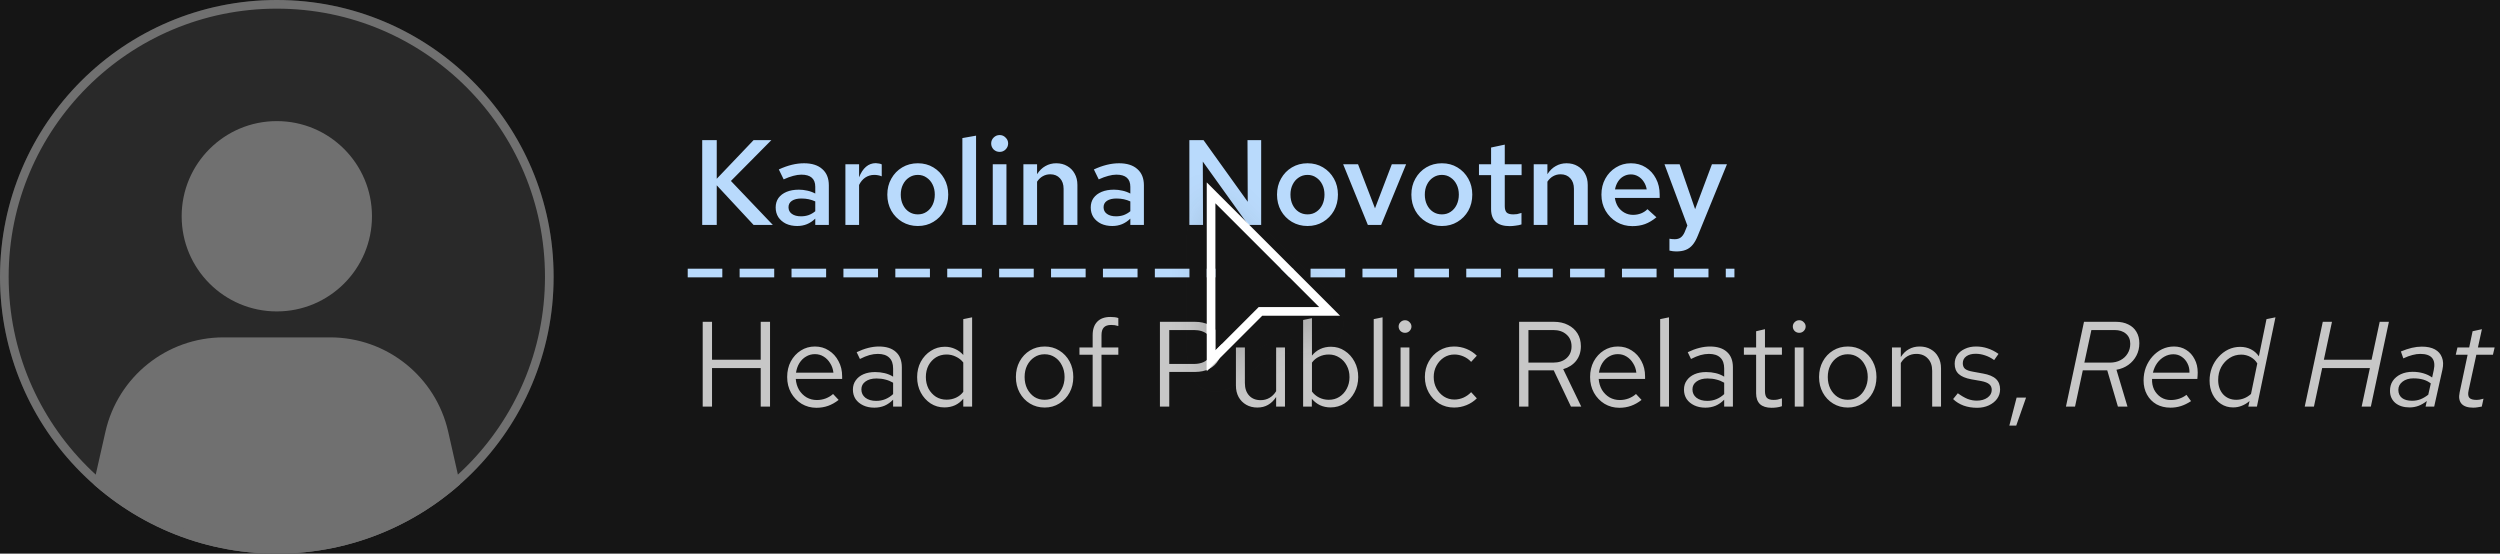
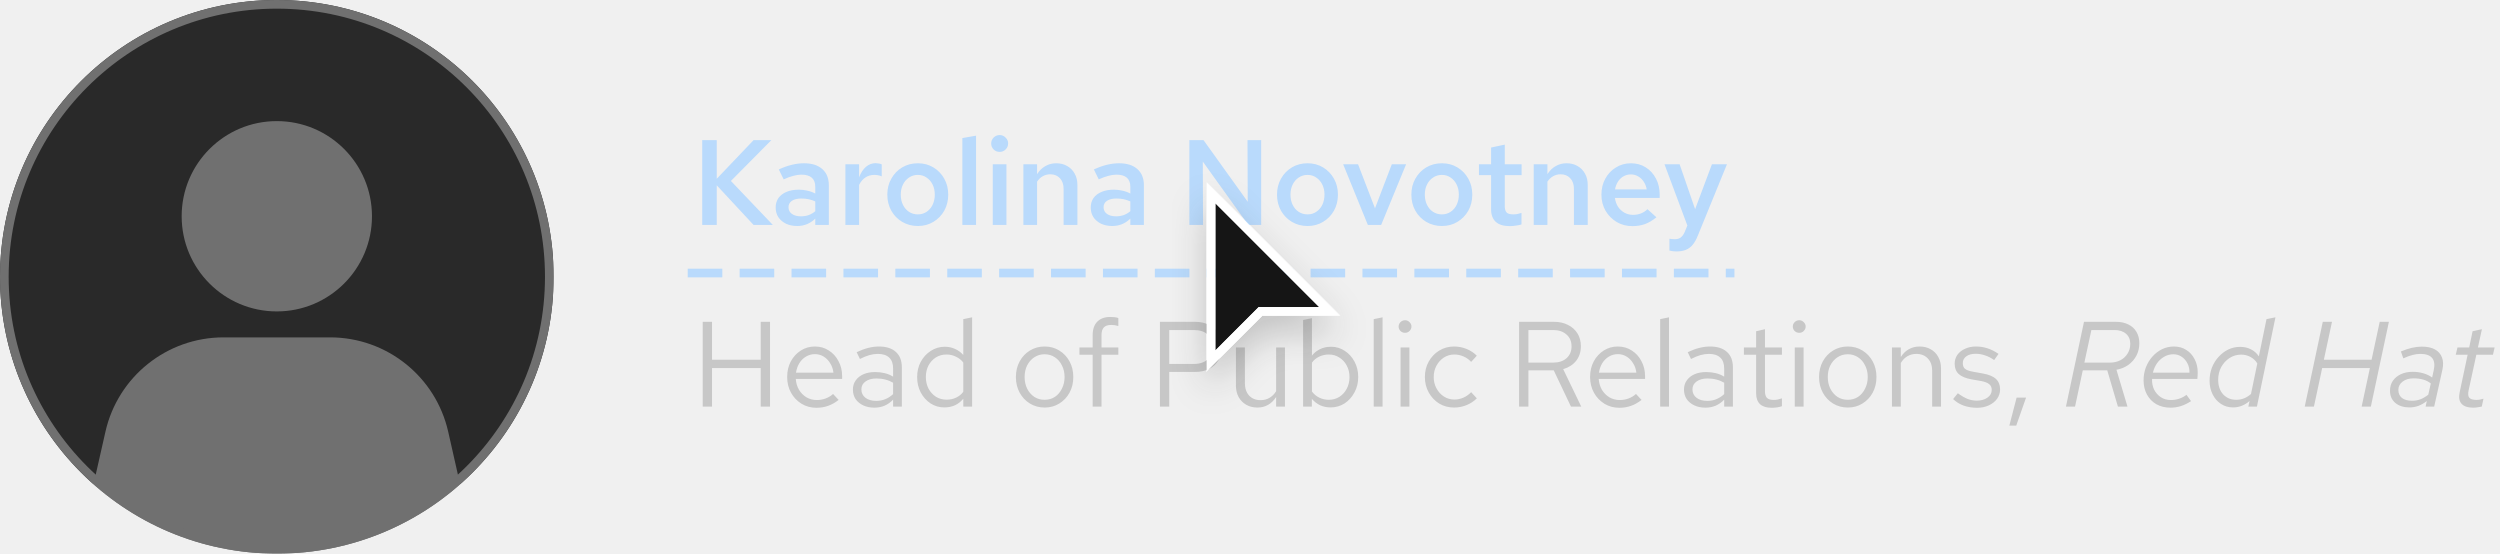
<svg xmlns="http://www.w3.org/2000/svg" width="289" height="64" viewBox="0 0 289 64" fill="none">
  <g clip-path="url(#clip0_2_49)">
-     <rect width="289" height="64" fill="#151515" />
    <mask id="mask0_2_49" style="mask-type:alpha" maskUnits="userSpaceOnUse" x="0" y="0" width="64" height="64">
      <circle cx="32" cy="32" r="32" fill="#D9D9D9" />
    </mask>
    <g mask="url(#mask0_2_49)">
      <rect width="64" height="64" fill="#292929" />
      <path d="M12.187 49.911L9 64H55L51.813 49.911C50.37 43.531 44.7 39 38.158 39H25.842C19.3 39 13.63 43.531 12.187 49.911Z" fill="#707070" />
      <path d="M32 36C38.075 36 43 31.075 43 25C43 18.925 38.075 14 32 14C25.925 14 21 18.925 21 25C21 31.075 25.925 36 32 36Z" fill="#707070" />
    </g>
    <circle cx="32" cy="32" r="31.5" stroke="#707070" />
    <path d="M81.176 26V16.2H82.856V20.666L87.112 16.2H89.17L84.494 20.918L89.338 26H87.112L82.856 21.422V26H81.176ZM92.159 26.126C91.673 26.126 91.239 26.037 90.857 25.86C90.483 25.673 90.189 25.421 89.975 25.104C89.769 24.777 89.667 24.404 89.667 23.984C89.667 23.564 89.774 23.2 89.989 22.892C90.213 22.584 90.525 22.346 90.927 22.178C91.328 22.01 91.804 21.926 92.355 21.926C92.681 21.926 93.003 21.963 93.321 22.038C93.638 22.103 93.946 22.215 94.245 22.374V21.59C94.245 21.123 94.109 20.773 93.839 20.54C93.577 20.307 93.176 20.19 92.635 20.19C92.345 20.19 92.033 20.237 91.697 20.33C91.37 20.414 91.001 20.549 90.591 20.736L90.031 19.588C91.057 19.112 92.028 18.874 92.943 18.874C93.857 18.874 94.562 19.098 95.057 19.546C95.561 19.985 95.813 20.61 95.813 21.422V26H94.245V25.272C93.946 25.561 93.624 25.776 93.279 25.916C92.933 26.056 92.56 26.126 92.159 26.126ZM91.151 23.956C91.151 24.283 91.281 24.539 91.543 24.726C91.804 24.913 92.154 25.006 92.593 25.006C92.91 25.006 93.204 24.959 93.475 24.866C93.755 24.763 94.011 24.614 94.245 24.418V23.284C94.002 23.172 93.75 23.088 93.489 23.032C93.227 22.976 92.943 22.948 92.635 22.948C92.177 22.948 91.813 23.037 91.543 23.214C91.281 23.391 91.151 23.639 91.151 23.956ZM97.728 26V18.986H99.31V20.498C99.515 19.966 99.781 19.56 100.108 19.28C100.435 19 100.813 18.86 101.242 18.86C101.373 18.869 101.489 18.883 101.592 18.902C101.695 18.911 101.807 18.944 101.928 19V20.386C101.807 20.33 101.667 20.288 101.508 20.26C101.359 20.232 101.209 20.218 101.06 20.218C100.677 20.218 100.332 20.321 100.024 20.526C99.725 20.731 99.487 21.016 99.31 21.38V26H97.728ZM106.102 26.126C105.439 26.126 104.837 25.967 104.296 25.65C103.764 25.333 103.344 24.903 103.036 24.362C102.728 23.811 102.574 23.191 102.574 22.5C102.574 21.809 102.728 21.193 103.036 20.652C103.344 20.101 103.764 19.667 104.296 19.35C104.828 19.033 105.43 18.874 106.102 18.874C106.774 18.874 107.371 19.033 107.894 19.35C108.426 19.667 108.846 20.101 109.154 20.652C109.462 21.193 109.616 21.809 109.616 22.5C109.616 23.191 109.462 23.811 109.154 24.362C108.846 24.903 108.426 25.333 107.894 25.65C107.371 25.967 106.774 26.126 106.102 26.126ZM106.102 24.782C106.485 24.782 106.821 24.684 107.11 24.488C107.409 24.292 107.642 24.021 107.81 23.676C107.978 23.321 108.062 22.929 108.062 22.5C108.062 22.061 107.978 21.674 107.81 21.338C107.642 20.993 107.409 20.722 107.11 20.526C106.821 20.321 106.485 20.218 106.102 20.218C105.719 20.218 105.379 20.321 105.08 20.526C104.781 20.722 104.548 20.993 104.38 21.338C104.212 21.674 104.128 22.061 104.128 22.5C104.128 22.939 104.212 23.331 104.38 23.676C104.548 24.021 104.781 24.292 105.08 24.488C105.379 24.684 105.719 24.782 106.102 24.782ZM111.25 26V15.962L112.832 15.682V26H111.25ZM114.763 26V18.986H116.345V26H114.763ZM115.561 17.558C115.29 17.558 115.057 17.465 114.861 17.278C114.674 17.082 114.581 16.853 114.581 16.592C114.581 16.321 114.674 16.093 114.861 15.906C115.057 15.71 115.29 15.612 115.561 15.612C115.832 15.612 116.06 15.71 116.247 15.906C116.443 16.093 116.541 16.317 116.541 16.578C116.541 16.849 116.443 17.082 116.247 17.278C116.06 17.465 115.832 17.558 115.561 17.558ZM118.304 26V18.986H119.886V20.134C120.157 19.714 120.479 19.401 120.852 19.196C121.226 18.981 121.641 18.874 122.098 18.874C122.584 18.874 123.008 18.981 123.372 19.196C123.736 19.401 124.021 19.691 124.226 20.064C124.441 20.437 124.548 20.876 124.548 21.38V26H122.952V21.828C122.952 21.315 122.812 20.909 122.532 20.61C122.252 20.302 121.879 20.148 121.412 20.148C121.095 20.148 120.806 20.223 120.544 20.372C120.292 20.512 120.073 20.722 119.886 21.002V26H118.304ZM128.581 26.126C128.095 26.126 127.661 26.037 127.279 25.86C126.905 25.673 126.611 25.421 126.397 25.104C126.191 24.777 126.089 24.404 126.089 23.984C126.089 23.564 126.196 23.2 126.411 22.892C126.635 22.584 126.947 22.346 127.349 22.178C127.75 22.01 128.226 21.926 128.777 21.926C129.103 21.926 129.425 21.963 129.743 22.038C130.06 22.103 130.368 22.215 130.667 22.374V21.59C130.667 21.123 130.531 20.773 130.261 20.54C129.999 20.307 129.598 20.19 129.057 20.19C128.767 20.19 128.455 20.237 128.119 20.33C127.792 20.414 127.423 20.549 127.013 20.736L126.453 19.588C127.479 19.112 128.45 18.874 129.365 18.874C130.279 18.874 130.984 19.098 131.479 19.546C131.983 19.985 132.235 20.61 132.235 21.422V26H130.667V25.272C130.368 25.561 130.046 25.776 129.701 25.916C129.355 26.056 128.982 26.126 128.581 26.126ZM127.573 23.956C127.573 24.283 127.703 24.539 127.965 24.726C128.226 24.913 128.576 25.006 129.015 25.006C129.332 25.006 129.626 24.959 129.897 24.866C130.177 24.763 130.433 24.614 130.667 24.418V23.284C130.424 23.172 130.172 23.088 129.911 23.032C129.649 22.976 129.365 22.948 129.057 22.948C128.599 22.948 128.235 23.037 127.965 23.214C127.703 23.391 127.573 23.639 127.573 23.956ZM137.49 26V16.2H139.128L144.238 23.326L144.21 16.2H145.792V26H144.294L139.044 18.678L139.072 26H137.49ZM151.151 26.126C150.488 26.126 149.886 25.967 149.345 25.65C148.813 25.333 148.393 24.903 148.085 24.362C147.777 23.811 147.623 23.191 147.623 22.5C147.623 21.809 147.777 21.193 148.085 20.652C148.393 20.101 148.813 19.667 149.345 19.35C149.877 19.033 150.479 18.874 151.151 18.874C151.823 18.874 152.42 19.033 152.943 19.35C153.475 19.667 153.895 20.101 154.203 20.652C154.511 21.193 154.665 21.809 154.665 22.5C154.665 23.191 154.511 23.811 154.203 24.362C153.895 24.903 153.475 25.333 152.943 25.65C152.42 25.967 151.823 26.126 151.151 26.126ZM151.151 24.782C151.534 24.782 151.87 24.684 152.159 24.488C152.458 24.292 152.691 24.021 152.859 23.676C153.027 23.321 153.111 22.929 153.111 22.5C153.111 22.061 153.027 21.674 152.859 21.338C152.691 20.993 152.458 20.722 152.159 20.526C151.87 20.321 151.534 20.218 151.151 20.218C150.768 20.218 150.428 20.321 150.129 20.526C149.83 20.722 149.597 20.993 149.429 21.338C149.261 21.674 149.177 22.061 149.177 22.5C149.177 22.939 149.261 23.331 149.429 23.676C149.597 24.021 149.83 24.292 150.129 24.488C150.428 24.684 150.768 24.782 151.151 24.782ZM158.123 26L155.267 18.986H156.989L158.949 24.082L160.895 18.986H162.547L159.663 26H158.123ZM166.682 26.126C166.019 26.126 165.417 25.967 164.876 25.65C164.344 25.333 163.924 24.903 163.616 24.362C163.308 23.811 163.154 23.191 163.154 22.5C163.154 21.809 163.308 21.193 163.616 20.652C163.924 20.101 164.344 19.667 164.876 19.35C165.408 19.033 166.01 18.874 166.682 18.874C167.354 18.874 167.951 19.033 168.474 19.35C169.006 19.667 169.426 20.101 169.734 20.652C170.042 21.193 170.196 21.809 170.196 22.5C170.196 23.191 170.042 23.811 169.734 24.362C169.426 24.903 169.006 25.333 168.474 25.65C167.951 25.967 167.354 26.126 166.682 26.126ZM166.682 24.782C167.065 24.782 167.401 24.684 167.69 24.488C167.989 24.292 168.222 24.021 168.39 23.676C168.558 23.321 168.642 22.929 168.642 22.5C168.642 22.061 168.558 21.674 168.39 21.338C168.222 20.993 167.989 20.722 167.69 20.526C167.401 20.321 167.065 20.218 166.682 20.218C166.299 20.218 165.959 20.321 165.66 20.526C165.361 20.722 165.128 20.993 164.96 21.338C164.792 21.674 164.708 22.061 164.708 22.5C164.708 22.939 164.792 23.331 164.96 23.676C165.128 24.021 165.361 24.292 165.66 24.488C165.959 24.684 166.299 24.782 166.682 24.782ZM174.525 26.14C173.816 26.14 173.279 25.977 172.915 25.65C172.551 25.314 172.369 24.824 172.369 24.18V20.246H170.969V18.986H172.369V17.054L173.951 16.718V18.986H175.897V20.246H173.951V23.83C173.951 24.175 174.026 24.423 174.175 24.572C174.325 24.712 174.577 24.782 174.931 24.782C175.09 24.782 175.235 24.773 175.365 24.754C175.505 24.726 175.678 24.679 175.883 24.614V25.944C175.687 26.009 175.463 26.056 175.211 26.084C174.969 26.121 174.74 26.14 174.525 26.14ZM177.298 26V18.986H178.88V20.134C179.151 19.714 179.473 19.401 179.846 19.196C180.22 18.981 180.635 18.874 181.092 18.874C181.578 18.874 182.002 18.981 182.366 19.196C182.73 19.401 183.015 19.691 183.22 20.064C183.435 20.437 183.542 20.876 183.542 21.38V26H181.946V21.828C181.946 21.315 181.806 20.909 181.526 20.61C181.246 20.302 180.873 20.148 180.406 20.148C180.089 20.148 179.8 20.223 179.538 20.372C179.286 20.512 179.067 20.722 178.88 21.002V26H177.298ZM188.709 26.14C188.037 26.14 187.43 25.981 186.889 25.664C186.347 25.337 185.918 24.903 185.601 24.362C185.283 23.811 185.125 23.191 185.125 22.5C185.125 21.809 185.274 21.193 185.573 20.652C185.871 20.111 186.277 19.681 186.791 19.364C187.313 19.037 187.892 18.874 188.527 18.874C189.18 18.874 189.754 19.033 190.249 19.35C190.753 19.667 191.145 20.097 191.425 20.638C191.714 21.179 191.859 21.8 191.859 22.5V22.878H186.679C186.735 23.261 186.856 23.601 187.043 23.9C187.239 24.189 187.486 24.418 187.785 24.586C188.093 24.754 188.424 24.838 188.779 24.838C189.105 24.838 189.413 24.782 189.703 24.67C190.001 24.549 190.249 24.385 190.445 24.18L191.481 25.118C191.051 25.473 190.613 25.734 190.165 25.902C189.726 26.061 189.241 26.14 188.709 26.14ZM186.693 21.898H190.361C190.305 21.562 190.188 21.263 190.011 21.002C189.843 20.741 189.628 20.535 189.367 20.386C189.115 20.237 188.835 20.162 188.527 20.162C188.219 20.162 187.934 20.237 187.673 20.386C187.421 20.526 187.211 20.727 187.043 20.988C186.875 21.249 186.758 21.553 186.693 21.898ZM193.771 29.066C193.519 29.066 193.258 29.033 192.987 28.968V27.596C193.08 27.615 193.178 27.629 193.281 27.638C193.393 27.647 193.5 27.652 193.603 27.652C193.883 27.652 194.112 27.587 194.289 27.456C194.466 27.325 194.616 27.125 194.737 26.854L195.059 26.07L192.413 18.986H194.163L195.955 24.18L197.901 18.986H199.637L196.277 27.218C196.1 27.666 195.899 28.025 195.675 28.296C195.451 28.567 195.185 28.763 194.877 28.884C194.578 29.005 194.21 29.066 193.771 29.066Z" fill="#B9DAFC" />
    <path d="M81.232 47V37.2H82.31V41.582H87.938V37.2H89.016V47H87.938V42.548H82.31V47H81.232ZM94.384 47.14C93.749 47.14 93.175 46.986 92.662 46.678C92.149 46.361 91.743 45.936 91.444 45.404C91.145 44.863 90.996 44.256 90.996 43.584C90.996 42.912 91.136 42.31 91.416 41.778C91.705 41.246 92.093 40.826 92.578 40.518C93.063 40.21 93.605 40.056 94.202 40.056C94.809 40.056 95.345 40.21 95.812 40.518C96.288 40.817 96.661 41.227 96.932 41.75C97.212 42.263 97.352 42.847 97.352 43.5V43.808H91.99C92.027 44.275 92.153 44.695 92.368 45.068C92.592 45.432 92.881 45.721 93.236 45.936C93.6 46.141 93.997 46.244 94.426 46.244C94.781 46.244 95.121 46.183 95.448 46.062C95.784 45.931 96.069 45.759 96.302 45.544L96.946 46.23C96.554 46.538 96.148 46.767 95.728 46.916C95.308 47.065 94.86 47.14 94.384 47.14ZM92.018 43.08H96.344C96.297 42.669 96.171 42.305 95.966 41.988C95.77 41.661 95.518 41.405 95.21 41.218C94.911 41.031 94.575 40.938 94.202 40.938C93.829 40.938 93.488 41.031 93.18 41.218C92.872 41.395 92.615 41.647 92.41 41.974C92.214 42.291 92.083 42.66 92.018 43.08ZM101.074 47.126C100.589 47.126 100.159 47.037 99.786 46.86C99.413 46.683 99.119 46.44 98.904 46.132C98.699 45.815 98.596 45.451 98.596 45.04C98.596 44.629 98.704 44.275 98.918 43.976C99.133 43.668 99.431 43.43 99.814 43.262C100.197 43.094 100.645 43.01 101.158 43.01C101.55 43.01 101.919 43.052 102.264 43.136C102.619 43.22 102.945 43.355 103.244 43.542V42.604C103.244 42.044 103.095 41.624 102.796 41.344C102.497 41.055 102.059 40.91 101.48 40.91C101.163 40.91 100.836 40.957 100.5 41.05C100.173 41.143 99.809 41.293 99.408 41.498L99.03 40.714C99.945 40.275 100.803 40.056 101.606 40.056C102.455 40.056 103.109 40.266 103.566 40.686C104.023 41.097 104.252 41.689 104.252 42.464V47H103.244V46.202C102.945 46.51 102.614 46.743 102.25 46.902C101.886 47.051 101.494 47.126 101.074 47.126ZM99.576 45.012C99.576 45.413 99.73 45.735 100.038 45.978C100.355 46.221 100.771 46.342 101.284 46.342C101.667 46.342 102.017 46.277 102.334 46.146C102.661 46.015 102.964 45.819 103.244 45.558V44.242C102.955 44.074 102.656 43.953 102.348 43.878C102.04 43.794 101.695 43.752 101.312 43.752C100.789 43.752 100.369 43.869 100.052 44.102C99.735 44.326 99.576 44.629 99.576 45.012ZM109.171 47.098C108.583 47.098 108.051 46.944 107.575 46.636C107.099 46.319 106.721 45.899 106.441 45.376C106.161 44.844 106.021 44.251 106.021 43.598C106.021 42.935 106.161 42.343 106.441 41.82C106.731 41.288 107.118 40.868 107.603 40.56C108.089 40.243 108.63 40.084 109.227 40.084C109.647 40.084 110.039 40.168 110.403 40.336C110.767 40.495 111.085 40.728 111.355 41.036V36.892L112.377 36.682V47H111.355V46.09C111.094 46.417 110.777 46.669 110.403 46.846C110.03 47.014 109.619 47.098 109.171 47.098ZM109.423 46.202C109.825 46.202 110.193 46.123 110.529 45.964C110.865 45.805 111.141 45.581 111.355 45.292V41.904C111.131 41.615 110.847 41.391 110.501 41.232C110.165 41.064 109.806 40.98 109.423 40.98C108.966 40.98 108.555 41.092 108.191 41.316C107.837 41.54 107.552 41.848 107.337 42.24C107.132 42.632 107.029 43.08 107.029 43.584C107.029 44.079 107.132 44.527 107.337 44.928C107.552 45.32 107.837 45.633 108.191 45.866C108.555 46.09 108.966 46.202 109.423 46.202ZM120.769 47.112C120.135 47.112 119.565 46.958 119.061 46.65C118.557 46.342 118.161 45.922 117.871 45.39C117.582 44.858 117.437 44.256 117.437 43.584C117.437 42.912 117.582 42.31 117.871 41.778C118.161 41.246 118.557 40.826 119.061 40.518C119.565 40.21 120.135 40.056 120.769 40.056C121.395 40.056 121.955 40.21 122.449 40.518C122.953 40.826 123.35 41.246 123.639 41.778C123.929 42.31 124.073 42.912 124.073 43.584C124.073 44.256 123.929 44.858 123.639 45.39C123.35 45.922 122.953 46.342 122.449 46.65C121.955 46.958 121.395 47.112 120.769 47.112ZM120.755 46.216C121.203 46.216 121.6 46.104 121.945 45.88C122.291 45.647 122.561 45.329 122.757 44.928C122.963 44.527 123.065 44.079 123.065 43.584C123.065 43.08 122.963 42.632 122.757 42.24C122.561 41.839 122.291 41.526 121.945 41.302C121.6 41.069 121.203 40.952 120.755 40.952C120.307 40.952 119.911 41.069 119.565 41.302C119.22 41.526 118.945 41.839 118.739 42.24C118.543 42.632 118.445 43.08 118.445 43.584C118.445 44.079 118.543 44.527 118.739 44.928C118.945 45.329 119.22 45.647 119.565 45.88C119.911 46.104 120.307 46.216 120.755 46.216ZM126.311 47V41.008H124.785V40.168H126.311V38.74C126.311 38.068 126.488 37.55 126.843 37.186C127.197 36.822 127.701 36.64 128.355 36.64C128.541 36.64 128.709 36.649 128.859 36.668C129.017 36.687 129.157 36.719 129.279 36.766V37.69C129.129 37.643 128.994 37.611 128.873 37.592C128.751 37.573 128.611 37.564 128.453 37.564C128.061 37.564 127.776 37.662 127.599 37.858C127.421 38.045 127.333 38.343 127.333 38.754V40.168H129.279V41.008H127.333V47H126.311ZM134.088 47V37.2H138.134C138.768 37.2 139.319 37.321 139.786 37.564C140.252 37.797 140.612 38.133 140.864 38.572C141.125 39.001 141.256 39.51 141.256 40.098C141.256 40.677 141.125 41.185 140.864 41.624C140.612 42.063 140.252 42.403 139.786 42.646C139.319 42.879 138.768 42.996 138.134 42.996H135.166V47H134.088ZM135.166 42.072H138.008C138.689 42.072 139.221 41.895 139.604 41.54C139.986 41.185 140.178 40.705 140.178 40.098C140.178 39.491 139.986 39.015 139.604 38.67C139.221 38.325 138.689 38.152 138.008 38.152H135.166V42.072ZM145.351 47.112C144.866 47.112 144.437 47.005 144.063 46.79C143.69 46.575 143.396 46.277 143.181 45.894C142.976 45.511 142.873 45.073 142.873 44.578V40.168H143.909V44.284C143.909 44.891 144.073 45.371 144.399 45.726C144.726 46.081 145.169 46.258 145.729 46.258C146.112 46.258 146.453 46.169 146.751 45.992C147.059 45.815 147.316 45.558 147.521 45.222V40.168H148.543V47H147.521V45.894C147.26 46.295 146.947 46.599 146.583 46.804C146.229 47.009 145.818 47.112 145.351 47.112ZM150.64 47V36.99L151.662 36.78V41.106C151.923 40.779 152.241 40.527 152.614 40.35C152.987 40.173 153.403 40.084 153.86 40.084C154.457 40.084 154.989 40.243 155.456 40.56C155.932 40.868 156.31 41.288 156.59 41.82C156.87 42.343 157.01 42.931 157.01 43.584C157.01 44.237 156.865 44.83 156.576 45.362C156.296 45.894 155.913 46.319 155.428 46.636C154.952 46.944 154.411 47.098 153.804 47.098C153.375 47.098 152.973 47.014 152.6 46.846C152.236 46.669 151.919 46.421 151.648 46.104V47H150.64ZM153.608 46.216C154.065 46.216 154.471 46.104 154.826 45.88C155.19 45.647 155.475 45.334 155.68 44.942C155.895 44.541 156.002 44.093 156.002 43.598C156.002 43.094 155.895 42.646 155.68 42.254C155.475 41.862 155.19 41.554 154.826 41.33C154.471 41.097 154.065 40.98 153.608 40.98C153.207 40.98 152.833 41.064 152.488 41.232C152.152 41.391 151.877 41.619 151.662 41.918V45.264C151.886 45.563 152.166 45.796 152.502 45.964C152.847 46.132 153.216 46.216 153.608 46.216ZM158.802 47V36.892L159.824 36.682V47H158.802ZM161.905 47V40.168H162.927V47H161.905ZM162.423 38.474C162.218 38.474 162.04 38.404 161.891 38.264C161.751 38.115 161.681 37.942 161.681 37.746C161.681 37.55 161.751 37.382 161.891 37.242C162.04 37.093 162.218 37.018 162.423 37.018C162.628 37.018 162.801 37.093 162.941 37.242C163.09 37.382 163.165 37.55 163.165 37.746C163.165 37.942 163.09 38.115 162.941 38.264C162.801 38.404 162.628 38.474 162.423 38.474ZM168.089 47.112C167.454 47.112 166.88 46.958 166.367 46.65C165.863 46.333 165.461 45.908 165.163 45.376C164.864 44.835 164.715 44.237 164.715 43.584C164.715 42.921 164.864 42.324 165.163 41.792C165.461 41.26 165.863 40.84 166.367 40.532C166.88 40.215 167.454 40.056 168.089 40.056C168.593 40.056 169.073 40.149 169.531 40.336C169.988 40.523 170.385 40.784 170.721 41.12L170.063 41.834C169.82 41.563 169.526 41.353 169.181 41.204C168.835 41.055 168.485 40.98 168.131 40.98C167.683 40.98 167.277 41.097 166.913 41.33C166.558 41.563 166.273 41.876 166.059 42.268C165.844 42.66 165.737 43.099 165.737 43.584C165.737 44.069 165.844 44.508 166.059 44.9C166.273 45.292 166.558 45.605 166.913 45.838C167.277 46.071 167.683 46.188 168.131 46.188C168.485 46.188 168.835 46.113 169.181 45.964C169.526 45.805 169.82 45.595 170.063 45.334L170.721 46.048C170.385 46.384 169.988 46.645 169.531 46.832C169.073 47.019 168.593 47.112 168.089 47.112ZM175.609 47V37.2H179.627C180.253 37.2 180.799 37.321 181.265 37.564C181.732 37.797 182.096 38.124 182.357 38.544C182.619 38.964 182.749 39.459 182.749 40.028C182.749 40.681 182.567 41.241 182.203 41.708C181.839 42.165 181.34 42.487 180.705 42.674L182.791 47H181.601L179.613 42.814H176.687V47H175.609ZM176.687 41.918H179.543C180.187 41.918 180.701 41.75 181.083 41.414C181.475 41.069 181.671 40.611 181.671 40.042C181.671 39.463 181.475 39.006 181.083 38.67C180.701 38.325 180.187 38.152 179.543 38.152H176.687V41.918ZM187.202 47.14C186.568 47.14 185.994 46.986 185.48 46.678C184.967 46.361 184.561 45.936 184.262 45.404C183.964 44.863 183.814 44.256 183.814 43.584C183.814 42.912 183.954 42.31 184.234 41.778C184.524 41.246 184.911 40.826 185.396 40.518C185.882 40.21 186.423 40.056 187.02 40.056C187.627 40.056 188.164 40.21 188.63 40.518C189.106 40.817 189.48 41.227 189.75 41.75C190.03 42.263 190.17 42.847 190.17 43.5V43.808H184.808C184.846 44.275 184.972 44.695 185.186 45.068C185.41 45.432 185.7 45.721 186.054 45.936C186.418 46.141 186.815 46.244 187.244 46.244C187.599 46.244 187.94 46.183 188.266 46.062C188.602 45.931 188.887 45.759 189.12 45.544L189.764 46.23C189.372 46.538 188.966 46.767 188.546 46.916C188.126 47.065 187.678 47.14 187.202 47.14ZM184.836 43.08H189.162C189.116 42.669 188.99 42.305 188.784 41.988C188.588 41.661 188.336 41.405 188.028 41.218C187.73 41.031 187.394 40.938 187.02 40.938C186.647 40.938 186.306 41.031 185.998 41.218C185.69 41.395 185.434 41.647 185.228 41.974C185.032 42.291 184.902 42.66 184.836 43.08ZM191.915 47V36.892L192.937 36.682V47H191.915ZM197.146 47.126C196.661 47.126 196.232 47.037 195.858 46.86C195.485 46.683 195.191 46.44 194.976 46.132C194.771 45.815 194.668 45.451 194.668 45.04C194.668 44.629 194.776 44.275 194.99 43.976C195.205 43.668 195.504 43.43 195.886 43.262C196.269 43.094 196.717 43.01 197.23 43.01C197.622 43.01 197.991 43.052 198.336 43.136C198.691 43.22 199.018 43.355 199.316 43.542V42.604C199.316 42.044 199.167 41.624 198.868 41.344C198.57 41.055 198.131 40.91 197.552 40.91C197.235 40.91 196.908 40.957 196.572 41.05C196.246 41.143 195.882 41.293 195.48 41.498L195.102 40.714C196.017 40.275 196.876 40.056 197.678 40.056C198.528 40.056 199.181 40.266 199.638 40.686C200.096 41.097 200.324 41.689 200.324 42.464V47H199.316V46.202C199.018 46.51 198.686 46.743 198.322 46.902C197.958 47.051 197.566 47.126 197.146 47.126ZM195.648 45.012C195.648 45.413 195.802 45.735 196.11 45.978C196.428 46.221 196.843 46.342 197.356 46.342C197.739 46.342 198.089 46.277 198.406 46.146C198.733 46.015 199.036 45.819 199.316 45.558V44.242C199.027 44.074 198.728 43.953 198.42 43.878C198.112 43.794 197.767 43.752 197.384 43.752C196.862 43.752 196.442 43.869 196.124 44.102C195.807 44.326 195.648 44.629 195.648 45.012ZM204.8 47.14C204.212 47.14 203.764 47 203.456 46.72C203.158 46.431 203.008 46.015 203.008 45.474V41.008H201.594V40.168H203.008V38.292L204.03 38.054V40.168H205.99V41.008H204.03V45.208C204.03 45.572 204.105 45.833 204.254 45.992C204.413 46.151 204.67 46.23 205.024 46.23C205.202 46.23 205.36 46.216 205.5 46.188C205.64 46.16 205.804 46.113 205.99 46.048V46.958C205.804 47.023 205.608 47.07 205.402 47.098C205.197 47.126 204.996 47.14 204.8 47.14ZM207.474 47V40.168H208.495V47H207.474ZM207.992 38.474C207.786 38.474 207.609 38.404 207.46 38.264C207.32 38.115 207.25 37.942 207.25 37.746C207.25 37.55 207.32 37.382 207.46 37.242C207.609 37.093 207.786 37.018 207.992 37.018C208.197 37.018 208.37 37.093 208.51 37.242C208.659 37.382 208.734 37.55 208.734 37.746C208.734 37.942 208.659 38.115 208.51 38.264C208.37 38.404 208.197 38.474 207.992 38.474ZM213.615 47.112C212.98 47.112 212.411 46.958 211.907 46.65C211.403 46.342 211.006 45.922 210.717 45.39C210.428 44.858 210.283 44.256 210.283 43.584C210.283 42.912 210.428 42.31 210.717 41.778C211.006 41.246 211.403 40.826 211.907 40.518C212.411 40.21 212.98 40.056 213.615 40.056C214.24 40.056 214.8 40.21 215.295 40.518C215.799 40.826 216.196 41.246 216.485 41.778C216.774 42.31 216.919 42.912 216.919 43.584C216.919 44.256 216.774 44.858 216.485 45.39C216.196 45.922 215.799 46.342 215.295 46.65C214.8 46.958 214.24 47.112 213.615 47.112ZM213.601 46.216C214.049 46.216 214.446 46.104 214.791 45.88C215.136 45.647 215.407 45.329 215.603 44.928C215.808 44.527 215.911 44.079 215.911 43.584C215.911 43.08 215.808 42.632 215.603 42.24C215.407 41.839 215.136 41.526 214.791 41.302C214.446 41.069 214.049 40.952 213.601 40.952C213.153 40.952 212.756 41.069 212.411 41.302C212.066 41.526 211.79 41.839 211.585 42.24C211.389 42.632 211.291 43.08 211.291 43.584C211.291 44.079 211.389 44.527 211.585 44.928C211.79 45.329 212.066 45.647 212.411 45.88C212.756 46.104 213.153 46.216 213.601 46.216ZM218.712 47V40.168H219.734V41.274C219.995 40.863 220.308 40.56 220.672 40.364C221.036 40.159 221.447 40.056 221.904 40.056C222.399 40.056 222.828 40.163 223.192 40.378C223.565 40.583 223.855 40.877 224.06 41.26C224.275 41.633 224.382 42.072 224.382 42.576V47H223.36V42.87C223.36 42.263 223.192 41.787 222.856 41.442C222.529 41.087 222.086 40.91 221.526 40.91C221.153 40.91 220.812 40.999 220.504 41.176C220.196 41.353 219.939 41.615 219.734 41.96V47H218.712ZM228.551 47.14C227.991 47.14 227.473 47.056 226.997 46.888C226.521 46.711 226.115 46.459 225.779 46.132L226.325 45.46C226.735 45.759 227.113 45.978 227.459 46.118C227.804 46.249 228.159 46.314 228.523 46.314C229.017 46.314 229.428 46.197 229.755 45.964C230.081 45.731 230.245 45.432 230.245 45.068C230.245 44.788 230.147 44.569 229.951 44.41C229.764 44.251 229.451 44.13 229.013 44.046L227.893 43.85C227.23 43.729 226.74 43.523 226.423 43.234C226.115 42.945 225.961 42.553 225.961 42.058C225.961 41.666 226.063 41.321 226.269 41.022C226.483 40.723 226.777 40.49 227.151 40.322C227.524 40.145 227.949 40.056 228.425 40.056C228.891 40.056 229.335 40.126 229.755 40.266C230.175 40.397 230.599 40.611 231.029 40.91L230.525 41.624C230.17 41.372 229.815 41.19 229.461 41.078C229.106 40.957 228.747 40.896 228.383 40.896C227.935 40.896 227.575 40.994 227.305 41.19C227.034 41.386 226.899 41.652 226.899 41.988C226.899 42.268 226.983 42.483 227.151 42.632C227.328 42.781 227.636 42.893 228.075 42.968L229.223 43.178C229.913 43.299 230.417 43.509 230.735 43.808C231.052 44.107 231.211 44.508 231.211 45.012C231.211 45.413 231.094 45.777 230.861 46.104C230.627 46.421 230.31 46.673 229.909 46.86C229.507 47.047 229.055 47.14 228.551 47.14ZM232.28 49.198L233.12 45.964H234.212L233.078 49.198H232.28ZM238.824 47L240.91 37.2H244.592C245.152 37.2 245.632 37.303 246.034 37.508C246.444 37.704 246.757 37.989 246.972 38.362C247.196 38.735 247.308 39.174 247.308 39.678C247.308 40.201 247.196 40.677 246.972 41.106C246.748 41.535 246.435 41.895 246.034 42.184C245.642 42.464 245.184 42.651 244.662 42.744L245.936 47H244.83L243.598 42.814H240.77L239.874 47H238.824ZM240.952 41.918H243.906C244.363 41.918 244.769 41.825 245.124 41.638C245.478 41.451 245.754 41.195 245.95 40.868C246.155 40.541 246.258 40.168 246.258 39.748C246.258 39.253 246.094 38.866 245.768 38.586C245.441 38.297 244.998 38.152 244.438 38.152H241.764L240.952 41.918ZM250.906 47.126C250.299 47.126 249.758 46.995 249.282 46.734C248.815 46.463 248.451 46.09 248.19 45.614C247.929 45.138 247.798 44.592 247.798 43.976C247.798 43.435 247.887 42.931 248.064 42.464C248.251 41.988 248.503 41.573 248.82 41.218C249.147 40.854 249.52 40.569 249.94 40.364C250.369 40.159 250.827 40.056 251.312 40.056C251.844 40.056 252.315 40.187 252.726 40.448C253.137 40.7 253.459 41.055 253.692 41.512C253.935 41.96 254.056 42.478 254.056 43.066C254.056 43.187 254.051 43.309 254.042 43.43C254.042 43.551 254.033 43.677 254.014 43.808H248.778C248.759 44.256 248.839 44.667 249.016 45.04C249.203 45.404 249.464 45.698 249.8 45.922C250.136 46.137 250.519 46.244 250.948 46.244C251.275 46.244 251.597 46.193 251.914 46.09C252.241 45.978 252.521 45.829 252.754 45.642L253.286 46.37C252.885 46.631 252.493 46.823 252.11 46.944C251.727 47.065 251.326 47.126 250.906 47.126ZM248.876 43.08H253.104C253.113 42.679 253.034 42.319 252.866 42.002C252.707 41.685 252.488 41.433 252.208 41.246C251.928 41.05 251.606 40.952 251.242 40.952C250.869 40.952 250.519 41.045 250.192 41.232C249.875 41.409 249.599 41.657 249.366 41.974C249.142 42.291 248.979 42.66 248.876 43.08ZM258.143 47.098C257.62 47.098 257.154 46.963 256.743 46.692C256.332 46.421 256.01 46.053 255.777 45.586C255.544 45.119 255.427 44.592 255.427 44.004C255.427 43.472 255.516 42.973 255.693 42.506C255.88 42.03 256.136 41.615 256.463 41.26C256.79 40.896 257.163 40.611 257.583 40.406C258.012 40.201 258.47 40.098 258.955 40.098C259.422 40.098 259.837 40.191 260.201 40.378C260.574 40.565 260.882 40.835 261.125 41.19L262.007 36.892L263.043 36.682L260.901 47H259.907L260.047 46.356C259.786 46.589 259.492 46.771 259.165 46.902C258.848 47.033 258.507 47.098 258.143 47.098ZM258.507 46.216C259.142 46.216 259.711 45.992 260.215 45.544L260.943 42.016C260.766 41.708 260.509 41.461 260.173 41.274C259.837 41.087 259.473 40.994 259.081 40.994C258.586 40.994 258.138 41.125 257.737 41.386C257.336 41.647 257.014 41.997 256.771 42.436C256.538 42.875 256.421 43.369 256.421 43.92C256.421 44.601 256.612 45.157 256.995 45.586C257.387 46.006 257.891 46.216 258.507 46.216ZM266.427 47L268.513 37.2H269.577L268.639 41.582H274.155L275.093 37.2H276.157L274.071 47H273.007L273.959 42.548H268.443L267.491 47H266.427ZM278.551 47.098C277.87 47.098 277.319 46.925 276.899 46.58C276.488 46.225 276.283 45.759 276.283 45.18C276.283 44.741 276.39 44.359 276.605 44.032C276.829 43.705 277.137 43.449 277.529 43.262C277.93 43.075 278.388 42.982 278.901 42.982C279.34 42.982 279.75 43.038 280.133 43.15C280.525 43.262 280.866 43.425 281.155 43.64L281.337 42.814C281.477 42.179 281.416 41.703 281.155 41.386C280.894 41.069 280.436 40.91 279.783 40.91C279.503 40.91 279.204 40.952 278.887 41.036C278.579 41.111 278.224 41.241 277.823 41.428L277.543 40.63C277.991 40.443 278.411 40.303 278.803 40.21C279.204 40.117 279.592 40.07 279.965 40.07C280.581 40.07 281.085 40.177 281.477 40.392C281.869 40.607 282.14 40.915 282.289 41.316C282.448 41.708 282.466 42.179 282.345 42.73L281.393 47H280.399L280.539 46.356C280.222 46.608 279.9 46.795 279.573 46.916C279.246 47.037 278.906 47.098 278.551 47.098ZM278.845 46.328C279.181 46.328 279.498 46.272 279.797 46.16C280.105 46.039 280.408 45.861 280.707 45.628L281.001 44.326C280.74 44.121 280.446 43.971 280.119 43.878C279.792 43.785 279.419 43.738 278.999 43.738C278.486 43.738 278.066 43.864 277.739 44.116C277.412 44.368 277.249 44.685 277.249 45.068C277.249 45.469 277.389 45.782 277.669 46.006C277.949 46.221 278.341 46.328 278.845 46.328ZM285.901 47.126C285.275 47.126 284.827 46.977 284.557 46.678C284.286 46.37 284.211 45.931 284.333 45.362L285.257 41.008H283.885L284.081 40.168H285.439L285.831 38.292L286.909 38.054L286.447 40.168H288.379L288.183 41.008H286.265L285.369 45.138C285.285 45.53 285.313 45.81 285.453 45.978C285.593 46.146 285.877 46.23 286.307 46.23C286.419 46.23 286.526 46.221 286.629 46.202C286.741 46.183 286.895 46.146 287.091 46.09L286.895 47C286.736 47.037 286.573 47.065 286.405 47.084C286.237 47.112 286.069 47.126 285.901 47.126Z" fill="#C7C7C7" />
    <path d="M80 31.562H200" stroke="#B9DAFC" stroke-linecap="square" stroke-dasharray="3 3" />
    <g filter="url(#filter0_d_2_49)">
      <path d="M140.5 40.5V23.5L152.5 35.5H145.5L140.5 40.5Z" fill="#151515" />
      <path d="M153.707 36H145.707L140 41.707V22.293L153.707 36Z" stroke="white" />
    </g>
  </g>
  <defs>
    <filter id="filter0_d_2_49" x="135.5" y="19.086" width="23.414" height="29.828" filterUnits="userSpaceOnUse" color-interpolation-filters="sRGB">
      <feFlood flood-opacity="0" result="BackgroundImageFix" />
      <feColorMatrix in="SourceAlpha" type="matrix" values="0 0 0 0 0 0 0 0 0 0 0 0 0 0 0 0 0 0 127 0" result="hardAlpha" />
      <feOffset dy="2" />
      <feGaussianBlur stdDeviation="2" />
      <feComposite in2="hardAlpha" operator="out" />
      <feColorMatrix type="matrix" values="0 0 0 0 0.082 0 0 0 0 0.082 0 0 0 0 0.082 0 0 0 0.2 0" />
      <feBlend mode="normal" in2="BackgroundImageFix" result="effect1_dropShadow_2_49" />
      <feBlend mode="normal" in="SourceGraphic" in2="effect1_dropShadow_2_49" result="shape" />
    </filter>
    <clipPath id="clip0_2_49">
      <rect width="289" height="64" fill="white" />
    </clipPath>
  </defs>
</svg>
